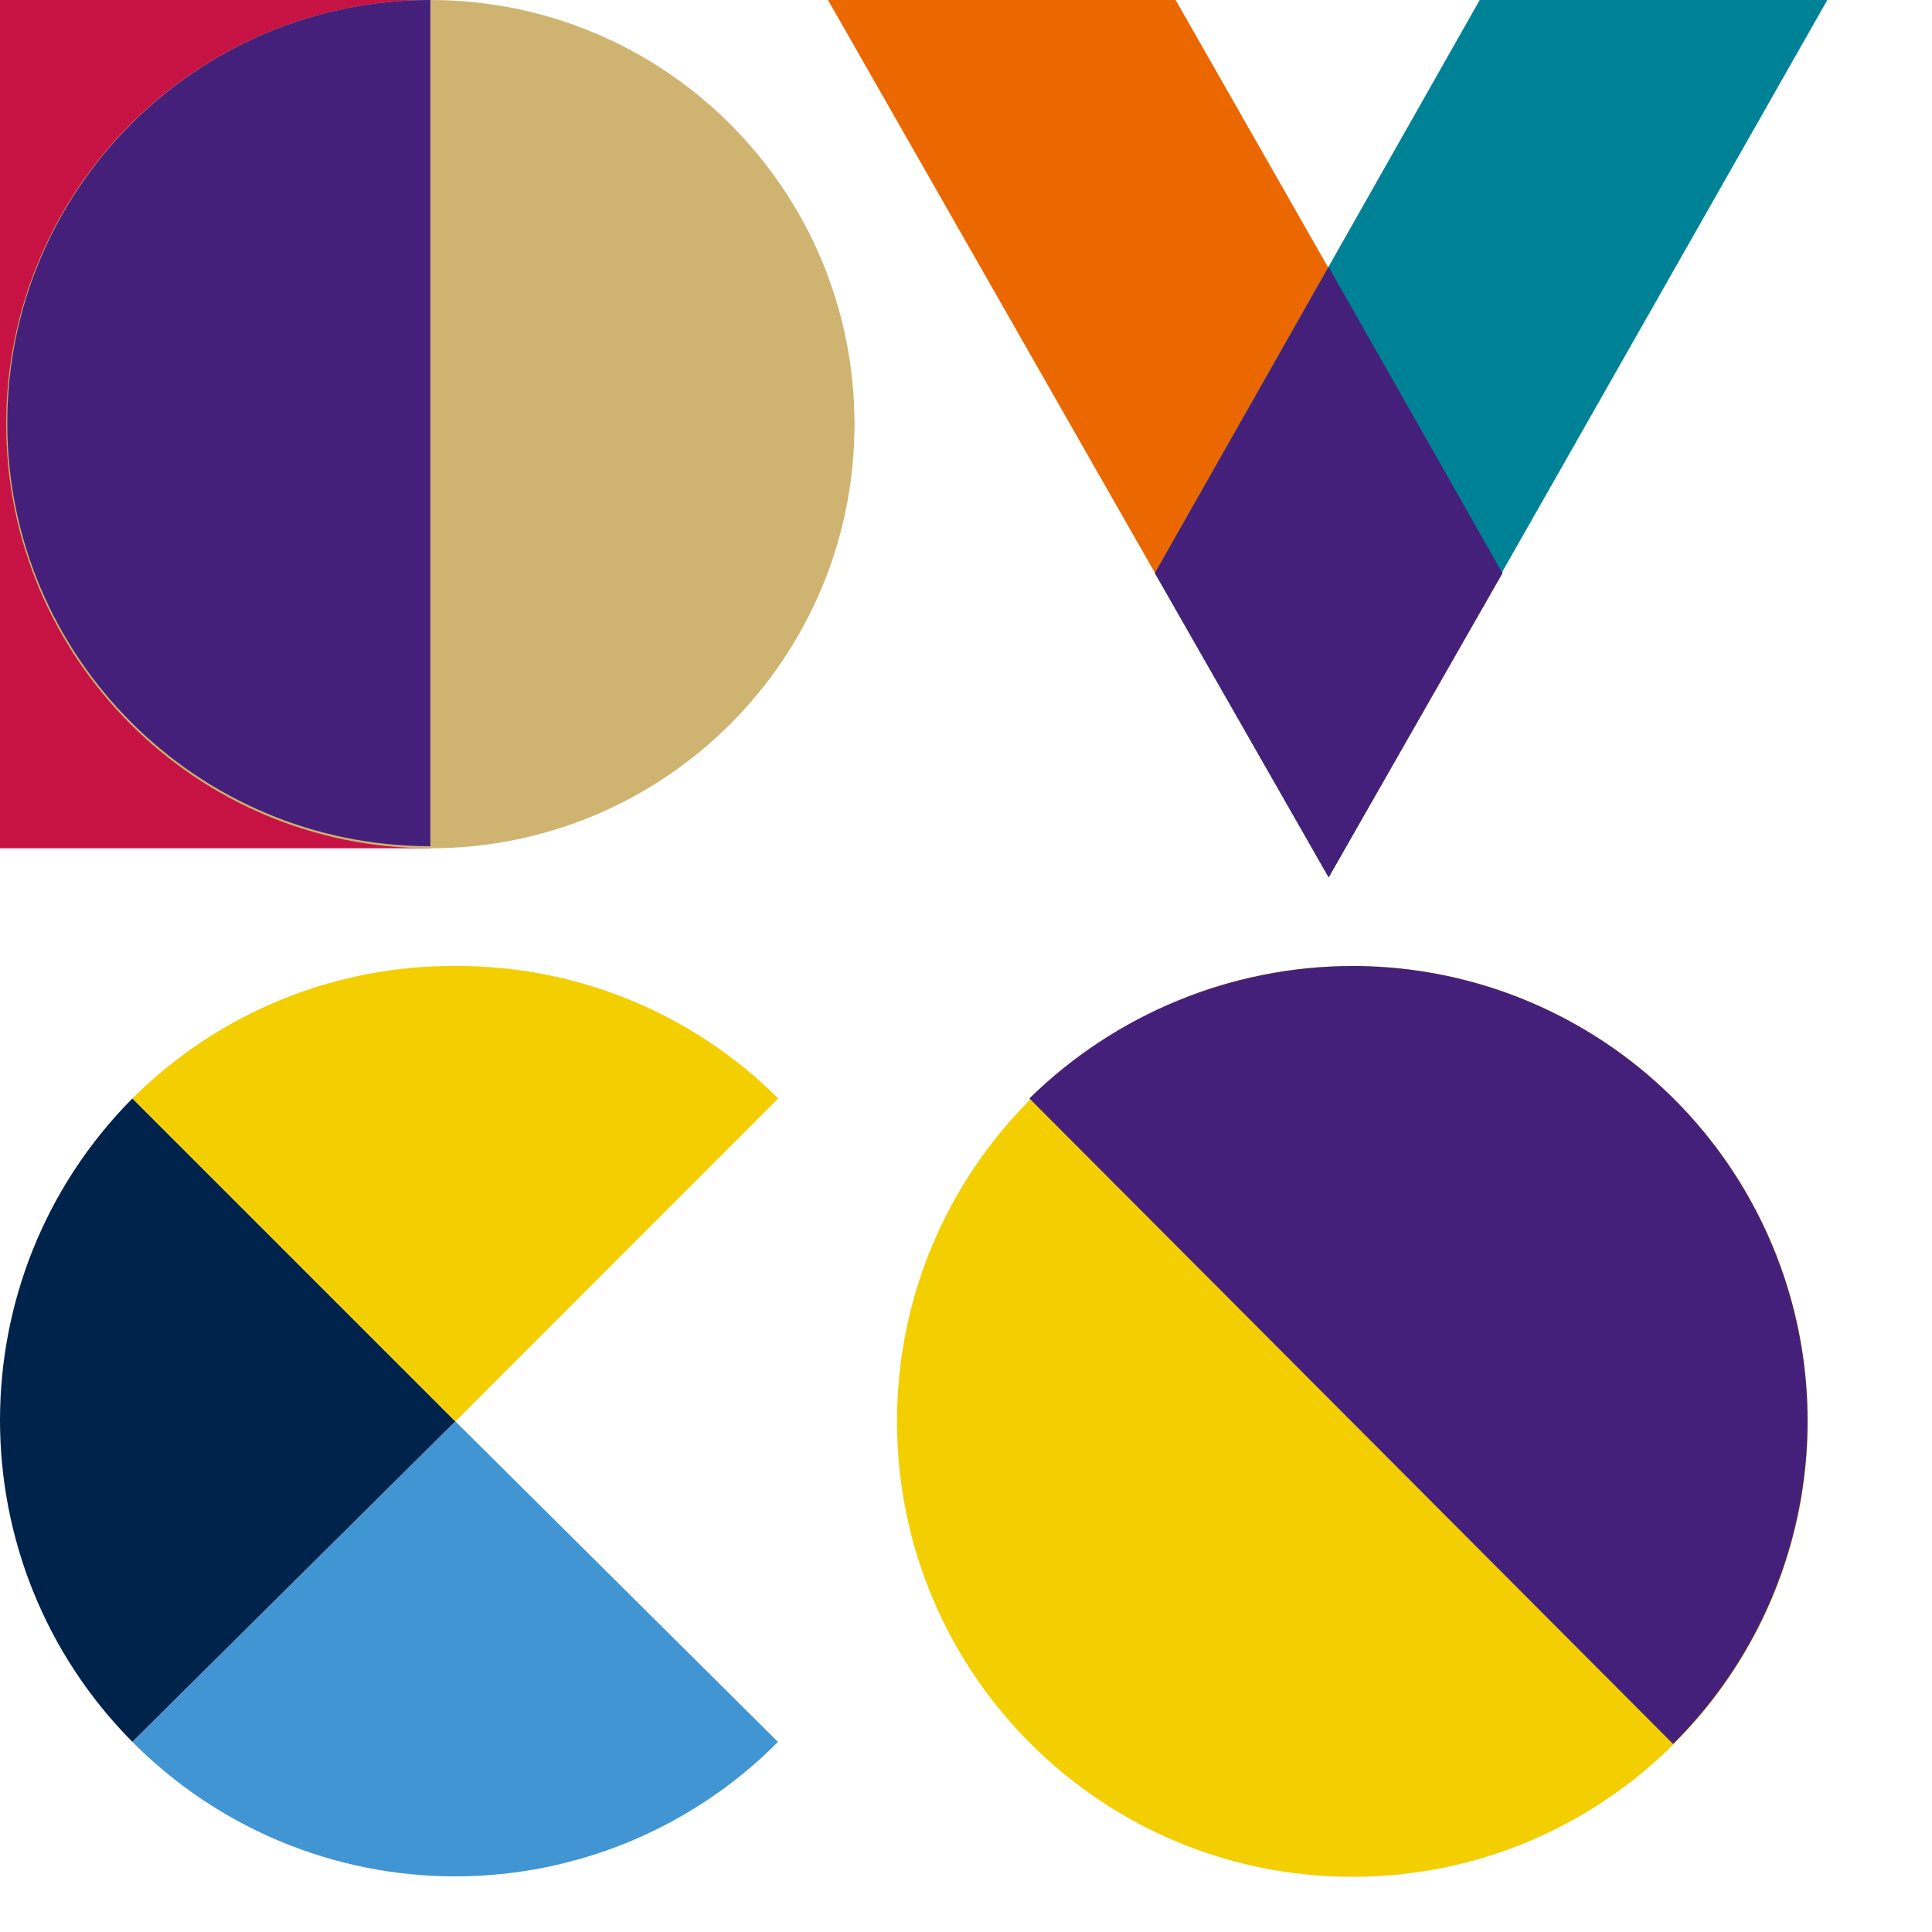
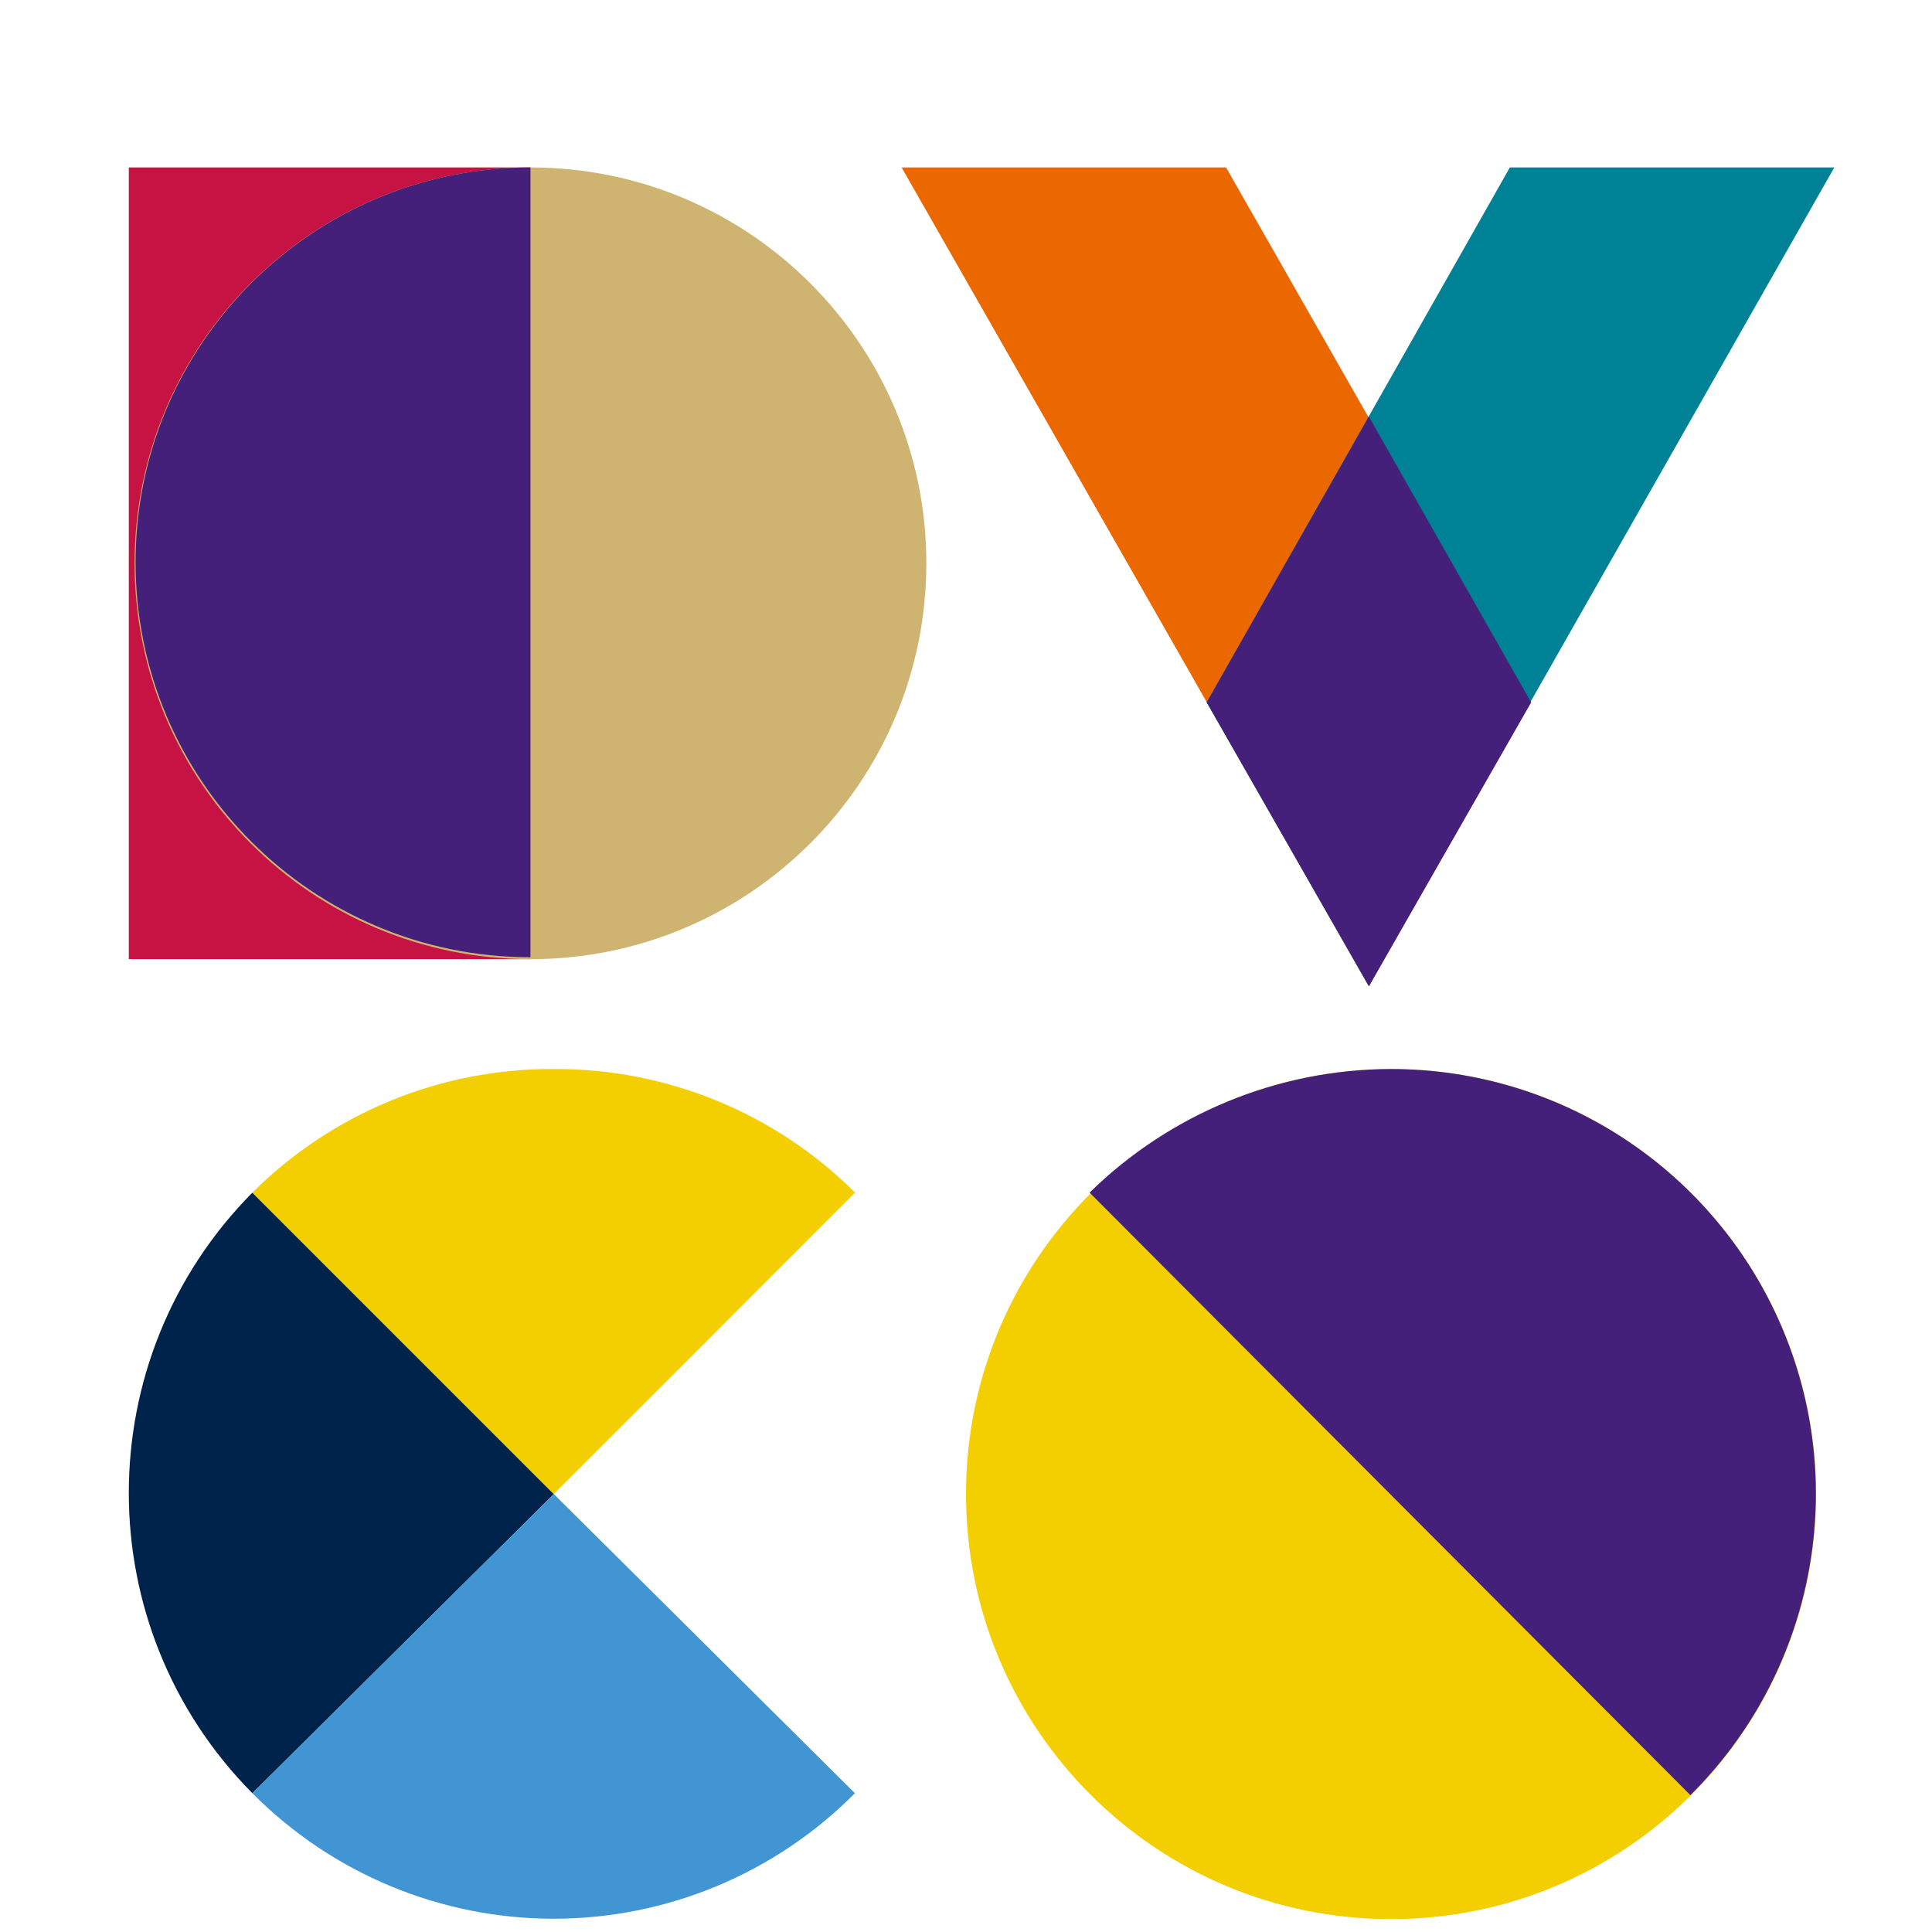
- <svg xmlns="http://www.w3.org/2000/svg" version="1.0" width="512" height="512" viewBox="0 0 280 280" preserveAspectRatio="xMidYMid meet" color-interpolation-filters="sRGB" style="margin: auto;">
+ <svg xmlns="http://www.w3.org/2000/svg" version="1.0" width="512" height="512" viewBox="0 -26 260 300" preserveAspectRatio="xMidYMid meet" color-interpolation-filters="sRGB" style="margin: auto;">
  <g id="D" transform="translate(0, 0)">
    <path fill="#c71343" d="M0 0h62.37v122.94H0z" />
    <path d="M62.37 0A61.47 61.47 0 1 1 .9 61.47 61.47 61.47 0 0 1 62.37 0z" fill="#cfb371" />
    <path d="M62.37 122.64A61.32 61.32 0 1 1 62.37 0z" fill="#45207b" />
  </g>
  <g id="V" transform="translate(120, 0)">
    <path fill="#eb6700" d="M0 0h50.38l47.37 83.06-25.19 44.08L0 0z" />
    <path fill="#008296" d="M144.83 0H94.45L47.38 83.06l25.18 44.08L144.83 0z" />
    <path fill="#45207b" d="M72.56 38.69l25.19 44.37-25.19 44.08-25.18-44.08 25.18-44.37z" />
  </g>
  <g id="C" transform="translate(0, 140)">
    <path d="M19.19 112.45a66.25 66.25 0 0 1 0-93.26L66 66z" fill="#00234b" />
    <path d="M66 0a65.73 65.73 0 0 1 46.78 19.19L66 66 19.19 19.19A65.71 65.71 0 0 1 66 0z" fill="#f3ce00" />
    <path d="M112.75 112.45a65.89 65.89 0 0 1-93.56 0L66 66z" fill="#4195d2" />
  </g>
  <g id="O" transform="translate(130, 140)">
    <path d="M66 0A66 66 0 1 1 0 66 66 66 0 0 1 66 0z" fill="#f3ce00" />
    <path d="M66 0a65.95 65.95 0 0 1 46.48 112.75L19.19 19.19A67 67 0 0 1 66 0z" fill="#45207b" />
  </g>
</svg>
